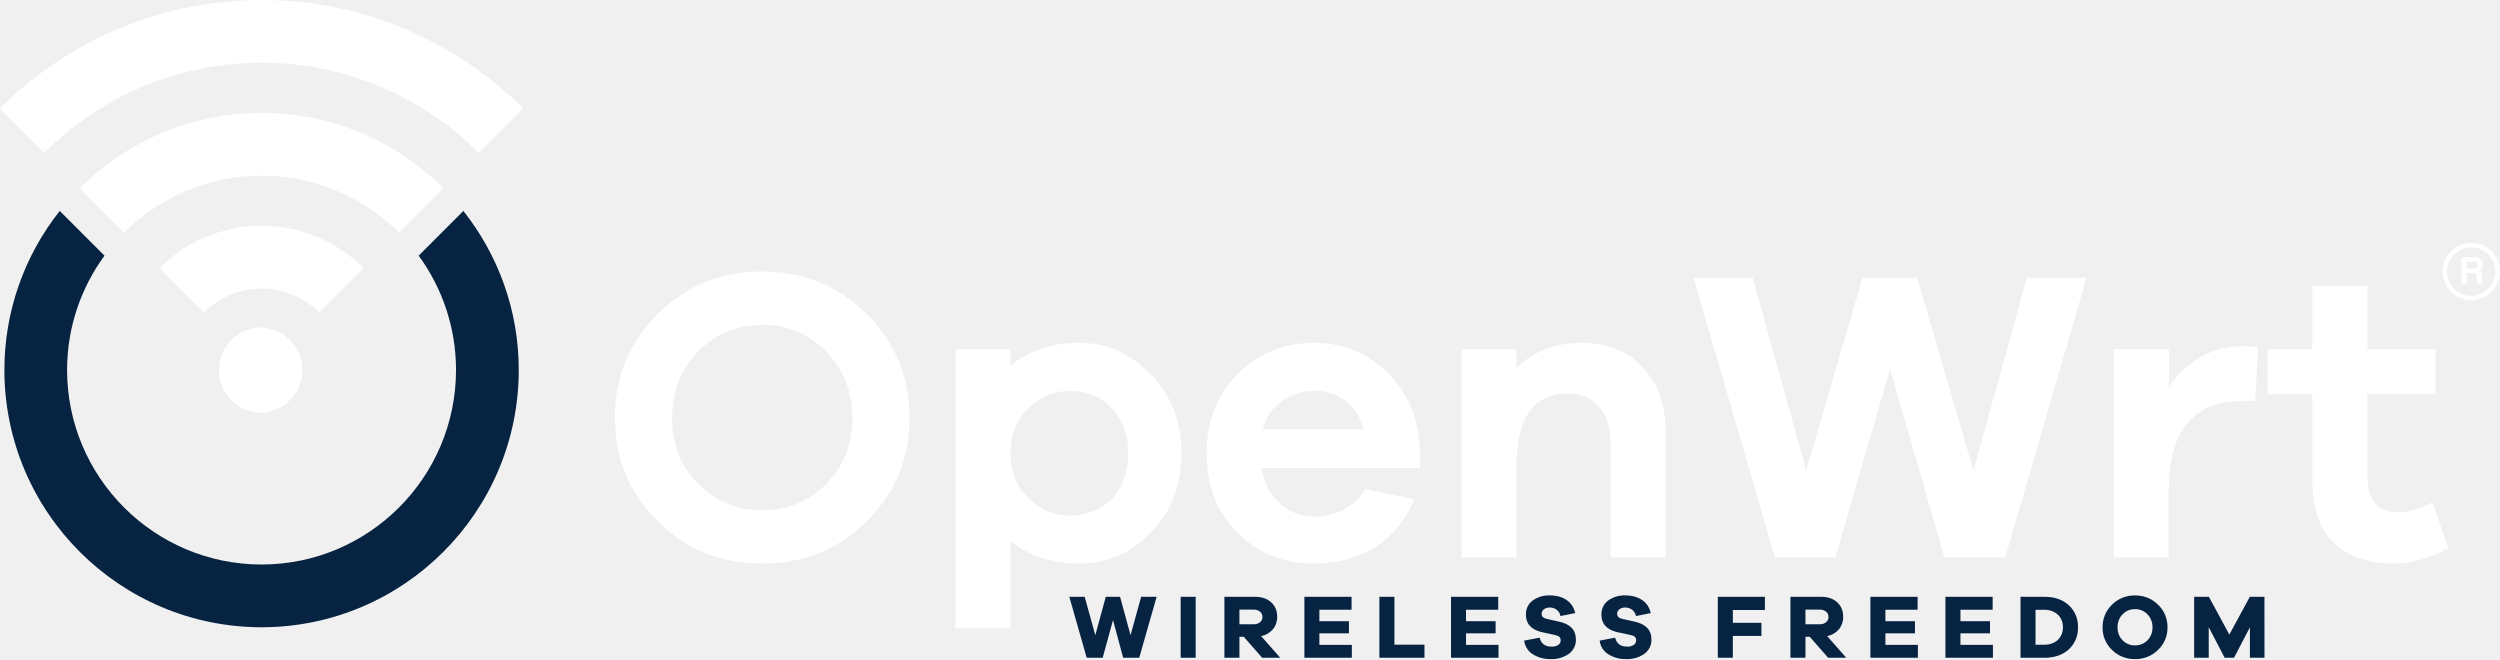
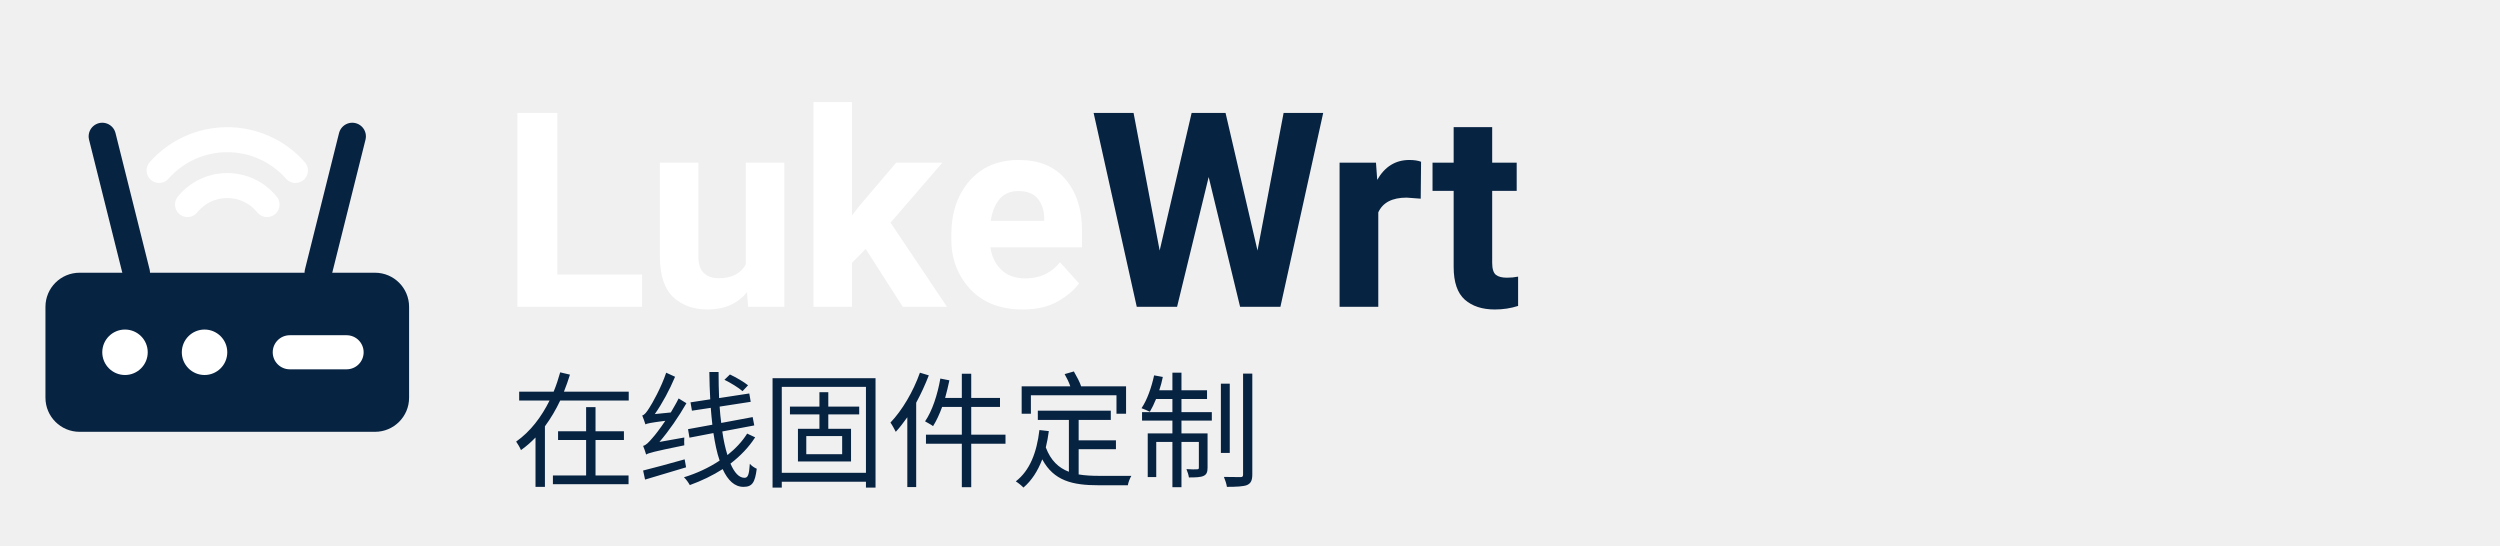
- <svg xmlns="http://www.w3.org/2000/svg" viewBox="0 0 61.565 16.231">
-   <path d="M28.055 16.198h-.396l-.25-.928-.254.928h-.394l-.428-1.501h.378l.262.945.258-.945h.352l.258.945.261-.945h.381zM29.075 14.697h.37v1.5h-.37zM31.082 16.198l-.452-.516h-.108v.516h-.37v-1.501h.76c.163 0 .293.045.392.135.098.09.148.21.148.355a.47.47 0 01-.106.31.503.503 0 01-.289.168l.47.533zm-.21-.825a.24.24 0 00.158-.049.165.165 0 00.059-.132.162.162 0 00-.06-.13.24.24 0 00-.157-.05h-.35v.361zM33.29 16.198h-1.168v-1.501h1.162v.318h-.793v.282h.728v.3h-.728v.283h.8zM35.079 16.198h-1.11v-1.501h.37v1.178h.74zM36.902 16.198h-1.169v-1.501h1.162v.318h-.793v.282h.729v.3h-.729v.283h.8zM38.582 14.778c.11.077.18.184.208.32l-.362.073a.244.244 0 00-.094-.155.271.271 0 00-.168-.055.231.231 0 00-.146.044.134.134 0 00-.056.109c0 .065.04.107.12.125l.312.07c.275.06.412.206.412.436a.417.417 0 01-.176.358.736.736 0 01-.442.128.792.792 0 01-.444-.12.458.458 0 01-.212-.335l.38-.073c.036.148.135.221.296.221a.272.272 0 00.163-.042.13.13 0 00.06-.112.117.117 0 00-.031-.085c-.02-.021-.056-.037-.109-.048l-.313-.067c-.269-.06-.403-.206-.403-.434 0-.145.054-.26.163-.345a.68.68 0 01.43-.128c.164 0 .302.039.412.115M40.442 14.778c.11.077.18.184.208.32l-.363.073a.245.245 0 00-.094-.155.272.272 0 00-.168-.055.231.231 0 00-.146.044.133.133 0 00-.055.109c0 .065.04.107.12.125l.312.07c.274.06.412.206.412.436a.417.417 0 01-.177.358.736.736 0 01-.441.128.792.792 0 01-.445-.12.457.457 0 01-.212-.335l.381-.073c.036.148.135.221.296.221a.272.272 0 00.162-.042.13.13 0 00.06-.112.117.117 0 00-.03-.085c-.02-.021-.057-.037-.11-.048l-.313-.067c-.269-.06-.403-.206-.403-.434 0-.145.055-.26.163-.345a.68.68 0 01.43-.128c.165 0 .302.039.413.115M42.673 15.337h.704v.323h-.704v.537h-.37v-1.5h1.16v.325h-.79zM45.02 16.198l-.452-.516h-.107v.516h-.37v-1.501h.76c.162 0 .293.045.391.135.1.09.148.21.148.355a.47.47 0 01-.105.31.503.503 0 01-.289.168l.47.533zm-.21-.825a.24.24 0 00.158-.049.164.164 0 00.06-.132.16.16 0 00-.06-.13.24.24 0 00-.158-.05h-.349v.361zM47.23 16.198h-1.17v-1.501h1.163v.318h-.793v.282h.728v.3h-.728v.283h.8zM49.078 16.198h-1.17v-1.501h1.163v.318h-.793v.282h.728v.3h-.728v.283h.8zM50.35 14.697c.247 0 .445.069.596.207a.7.7 0 01.226.543.7.7 0 01-.226.544c-.15.137-.35.207-.596.207h-.593v-1.501zm-.013 1.18c.14 0 .253-.039.337-.117a.407.407 0 00.127-.313.407.407 0 00-.127-.312.475.475 0 00-.337-.118h-.21v.86zM53.145 14.892a.754.754 0 01.232.557.748.748 0 01-.232.555.78.78 0 01-.568.227.781.781 0 01-.568-.227.748.748 0 01-.231-.555c0-.22.077-.405.231-.557a.78.78 0 01.568-.229c.224 0 .414.077.568.229m-.26.875a.437.437 0 00.122-.318.444.444 0 00-.123-.32.41.41 0 00-.307-.128.409.409 0 00-.307.128.442.442 0 00-.123.32c0 .127.041.233.123.318a.41.41 0 00.307.126.411.411 0 00.307-.126M55.765 16.198h-.359v-.749l-.391.749h-.23l-.393-.753v.753h-.359v-1.501h.363l.504.93.504-.93h.36z" fill="#072342" />
-   <path d="M6.442 8.063c-.58 0-1.051.472-1.051 1.05 0 .58.471 1.051 1.05 1.051a1.051 1.051 0 000-2.1M0 2.672l1.092 1.092a7.546 7.546 0 015.35-2.22c2.086 0 3.979.85 5.35 2.22l1.091-1.092A9.086 9.086 0 006.442 0 9.086 9.086 0 000 2.672" fill="#fff" />
-   <path d="M1.965 4.637L3.057 5.73a4.773 4.773 0 013.385-1.404c1.32 0 2.517.537 3.384 1.404l1.092-1.092A6.313 6.313 0 006.442 2.78c-1.747 0-3.33.71-4.477 1.857" fill="#fff" />
-   <path d="M3.93 6.603l1.092 1.092a2.001 2.001 0 012.838 0l1.093-1.092A3.541 3.541 0 006.442 5.56c-.98 0-1.868.398-2.511 1.042" fill="#fff" />
-   <path d="M10.31 6.296a4.76 4.76 0 01.92 2.818 4.794 4.794 0 01-4.788 4.788 4.794 4.794 0 01-4.79-4.788c0-1.053.343-2.027.921-2.818L1.472 5.194a6.301 6.301 0 00-1.364 3.92 6.34 6.34 0 006.334 6.333 6.34 6.34 0 006.333-6.333c0-1.48-.511-2.84-1.364-3.92z" fill="#072342" />
-   <path d="M21.344 7.734c.702.699 1.053 1.552 1.053 2.56 0 1-.35 1.847-1.053 2.542-.702.696-1.56 1.043-2.574 1.043-1.014 0-1.872-.347-2.574-1.043-.702-.695-1.053-1.543-1.053-2.543 0-1.007.351-1.86 1.053-2.559.702-.699 1.56-1.048 2.574-1.048 1.014 0 1.872.35 2.574 1.048m-.997 4.183c.429-.432.643-.973.643-1.624 0-.65-.214-1.195-.643-1.634a2.119 2.119 0 00-1.577-.658c-.623 0-1.15.22-1.577.658-.428.439-.642.983-.642 1.634 0 .65.214 1.192.642 1.624.428.431.954.647 1.577.647.624 0 1.15-.216 1.577-.647M28.342 9.22c.503.516.755 1.165.755 1.946 0 .781-.25 1.429-.75 1.942-.5.514-1.09.771-1.768.771-.67 0-1.236-.185-1.695-.555v2.148h-1.356V8.598h1.356v.41c.452-.376 1.017-.565 1.695-.565.672 0 1.26.259 1.763.776m-.966 3.063c.27-.278.406-.65.406-1.116 0-.465-.135-.839-.406-1.12-.27-.28-.615-.42-1.033-.42-.383 0-.723.143-1.017.43-.295.288-.442.658-.442 1.11 0 .452.147.82.442 1.105.294.284.634.426 1.017.426.418 0 .762-.138 1.033-.415M34.964 11.526H31.06c.068.363.22.653.457.868.236.216.512.324.827.324.582 0 1.007-.226 1.274-.678l1.213.257c-.22.52-.545.914-.976 1.181-.432.268-.936.401-1.511.401-.74 0-1.363-.253-1.87-.76-.507-.507-.76-1.158-.76-1.952 0-.795.254-1.448.765-1.958.51-.51 1.139-.766 1.885-.766.7 0 1.3.245 1.804.735.503.49.769 1.118.796 1.886zm-3.386-1.654a1.147 1.147 0 00-.478.698h2.477c-.082-.315-.233-.551-.452-.709a1.269 1.269 0 00-.76-.236c-.281 0-.543.082-.787.247M40.451 9.044c.377.401.566.92.566 1.557v3.124H39.66V10.89c0-.363-.094-.654-.282-.873-.189-.22-.44-.33-.756-.33-.85 0-1.274.59-1.274 1.768v2.271h-1.356V8.597h1.356v.463c.411-.411.949-.617 1.613-.617.617 0 1.114.2 1.49.601M49.381 13.725h-1.5l-1.336-4.644-1.346 4.644h-1.49L41.704 6.84h1.459l1.315 4.748 1.388-4.748h1.346l1.387 4.748 1.316-4.748h1.469zM55.608 8.567l-.072 1.305h-.298c-1.22 0-1.83.733-1.83 2.199v1.654h-1.356V8.597h1.357v.936c.465-.672 1.079-1.008 1.84-1.008.157 0 .276.014.359.042M60.293 13.5c-.472.253-.918.38-1.336.38-.63 0-1.123-.17-1.48-.51-.356-.339-.534-.85-.534-1.536V9.707h-1.1v-1.11h1.1V7.045H58.3v1.552h1.675v1.11H58.3v2.025c0 .589.25.883.75.883.26 0 .544-.082.853-.246zM61.565 6.688a.712.712 0 01-.709.705.71.71 0 01-.65-.982.709.709 0 011.303 0 .693.693 0 01.056.277m-.114 0a.587.587 0 00-.174-.421.592.592 0 00-.652-.127.6.6 0 00-.317.317.587.587 0 00-.046.23.587.587 0 00.363.55.587.587 0 00.462 0 .593.593 0 00.364-.55m-.458.292v-.166c0-.032-.007-.054-.02-.068-.014-.013-.04-.02-.08-.02h-.144v.254h-.133v-.646h.329c.061 0 .11.018.146.054.035.036.053.08.053.135a.168.168 0 01-.024.09.138.138 0 01-.072.057c.03.01.05.025.061.043.011.018.017.046.017.083v.184zm-.244-.535v.174h.17c.035 0 .06-.008.075-.024a.082.082 0 00.025-.061.092.092 0 00-.022-.065c-.015-.016-.04-.024-.074-.024z" fill="#fff" />
+ <svg xmlns="http://www.w3.org/2000/svg" viewBox="0 0 220 48" width="220" height="48">
+   <g transform="translate(2,6)">
+     <rect x="2" y="18" width="32" height="14" rx="3" fill="#072342" />
+     <circle cx="9" cy="25" r="2" fill="#fff" />
+     <circle cx="16" cy="25" r="2" fill="#fff" />
+     <rect x="22" y="23.5" width="8" height="3" rx="1.5" fill="#fff" />
+     <path d="M10 18 L7 6" stroke="#072342" stroke-width="2.4" stroke-linecap="round" />
+     <path d="M26 18 L29 6" stroke="#072342" stroke-width="2.4" stroke-linecap="round" />
+     <path d="M12 9 a8 8 0 0 1 12 0" stroke="#fff" stroke-width="2.2" fill="none" stroke-linecap="round" />
+     <path d="M14.5 12 a4.5 4.5 0 0 1 7 0" stroke="#fff" stroke-width="2.2" fill="none" stroke-linecap="round" />
+   </g>
+   <text x="44" y="27" font-family="Segoe UI, Roboto, Helvetica, Arial, sans-serif" font-size="24" font-weight="700" fill="#fff">Luke<tspan fill="#072342">Wrt</tspan>
+   </text>
+   <text x="45" y="42" font-family="PingFang SC, Microsoft YaHei, Noto Sans CJK SC, sans-serif" font-size="11" fill="#072342">在线固件定制</text>
</svg>
